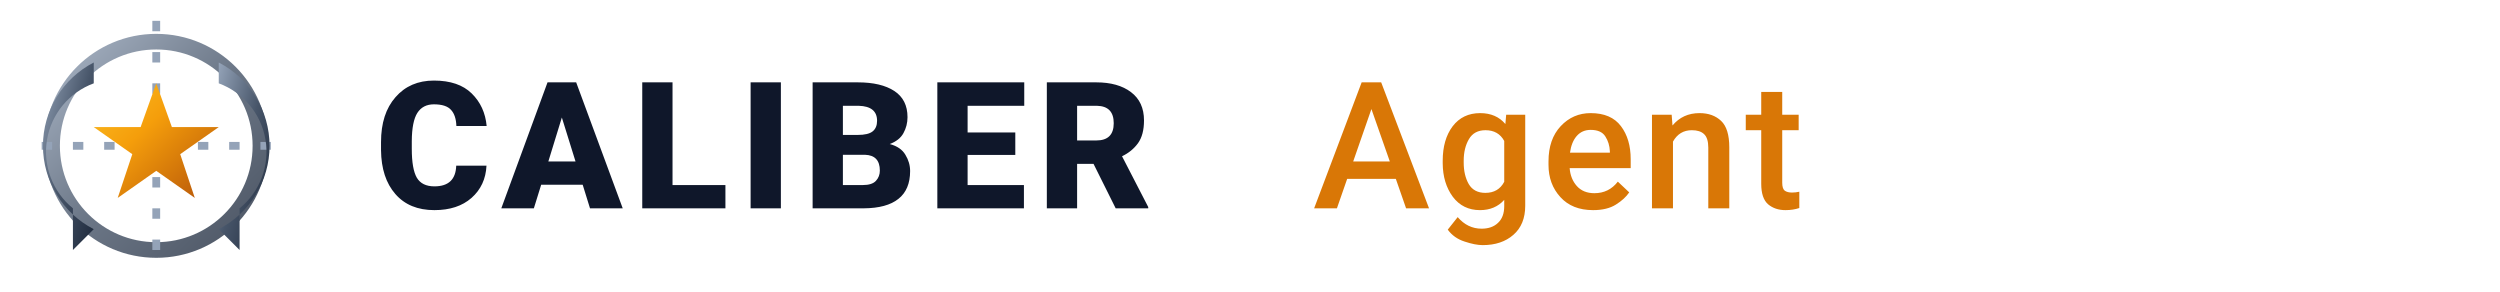
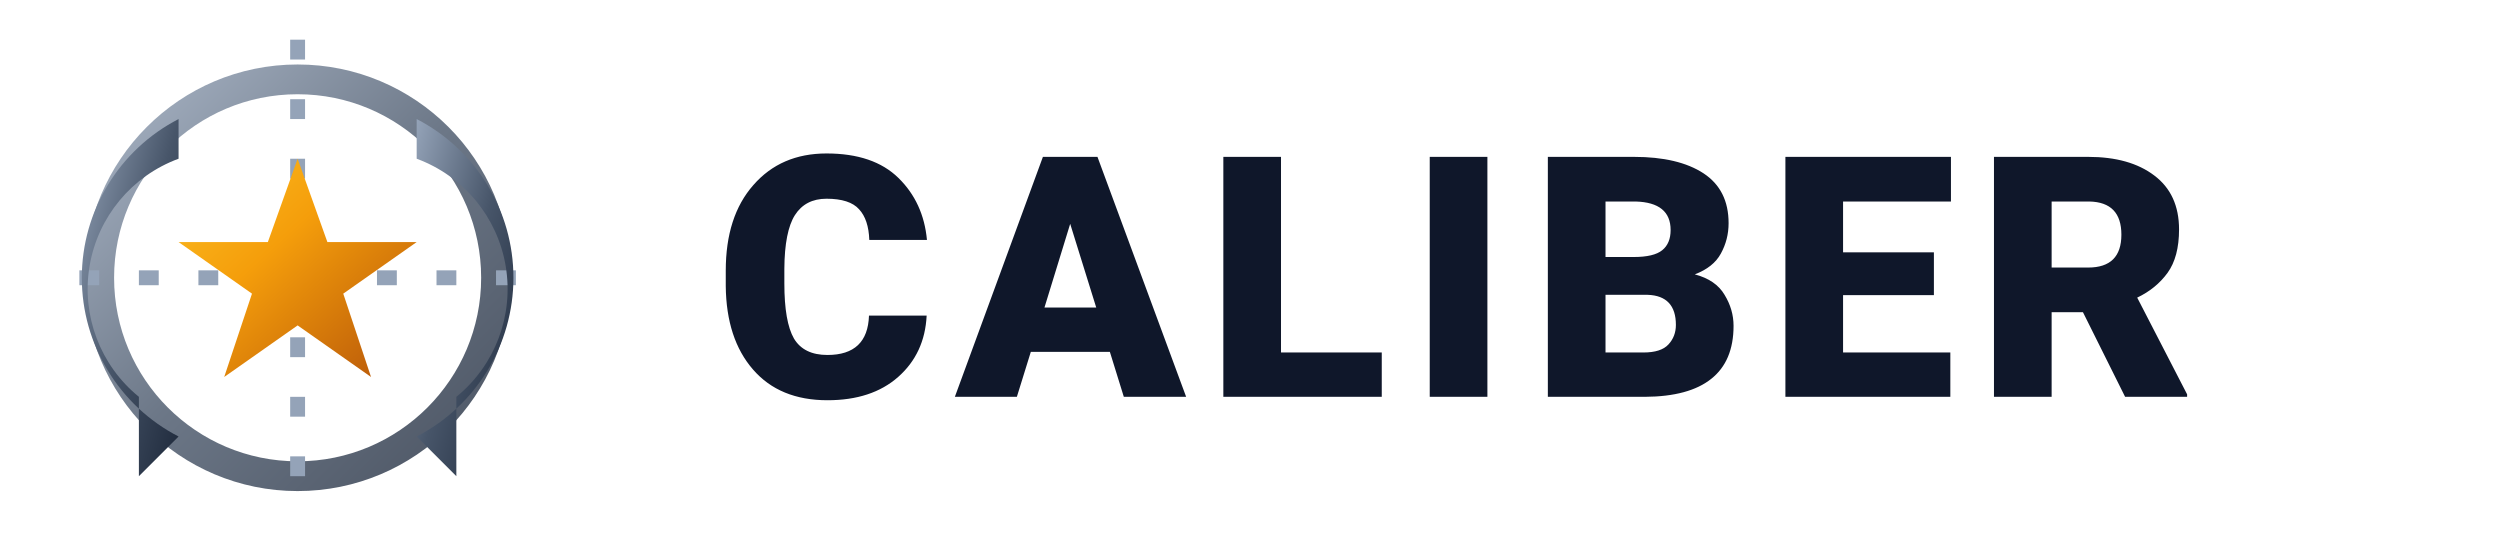
- <svg xmlns="http://www.w3.org/2000/svg" viewBox="0 0 240 28" width="240" height="28">
+ <svg xmlns="http://www.w3.org/2000/svg" viewBox="0 0 126 28" width="126" height="28">
  <defs>
    <linearGradient id="caliber-steel" x1="0%" y1="0%" x2="100%" y2="100%">
      <stop offset="0%" stop-color="#94a3b8" />
      <stop offset="50%" stop-color="#475569" />
      <stop offset="100%" stop-color="#1e293b" />
    </linearGradient>
    <linearGradient id="caliber-gold" x1="0%" y1="0%" x2="100%" y2="100%">
      <stop offset="0%" stop-color="#fbbf24" />
      <stop offset="40%" stop-color="#f59e0b" />
      <stop offset="100%" stop-color="#b45309" />
    </linearGradient>
  </defs>
  <g transform="translate(2, 0)">
    <circle cx="13" cy="14" r="10" stroke="url(#caliber-steel)" stroke-width="1.5" fill="none" stroke-opacity="0.8" />
    <line x1="13" y1="2" x2="13" y2="26" stroke="#94a3b8" stroke-width="0.75" stroke-dasharray="1 2" />
    <line x1="2" y1="14" x2="24" y2="14" stroke="#94a3b8" stroke-width="0.75" stroke-dasharray="1 2" />
    <path d="M7 6 A9 9 0 0 0 7 22 L5 24 L5 20 A7 7 0 0 1 7 8 Z" fill="url(#caliber-steel)" />
    <path d="M19 6 A9 9 0 0 1 19 22 L21 24 L21 20 A7 7 0 0 0 19 8 Z" fill="url(#caliber-steel)" />
    <path d="M13 8 L14.5 12.2 L19 12.2 L15.3 14.8 L16.7 19 L13 16.4 L9.3 19 L10.7 14.8 L7 12.2 L11.5 12.2 Z" fill="url(#caliber-gold)" />
  </g>
  <text x="36" y="20" font-family="system-ui, -apple-system, BlinkMacSystemFont, 'Segoe UI', Roboto, Helvetica, Arial, sans-serif" font-weight="900" font-size="17" fill="#0f172a" letter-spacing="1">CALIBER</text>
-   <text x="126" y="20" font-family="system-ui, -apple-system, BlinkMacSystemFont, 'Segoe UI', Roboto, Helvetica, Arial, sans-serif" font-weight="500" font-size="17" fill="#d97706" letter-spacing="0.5">Agent</text>
</svg>
